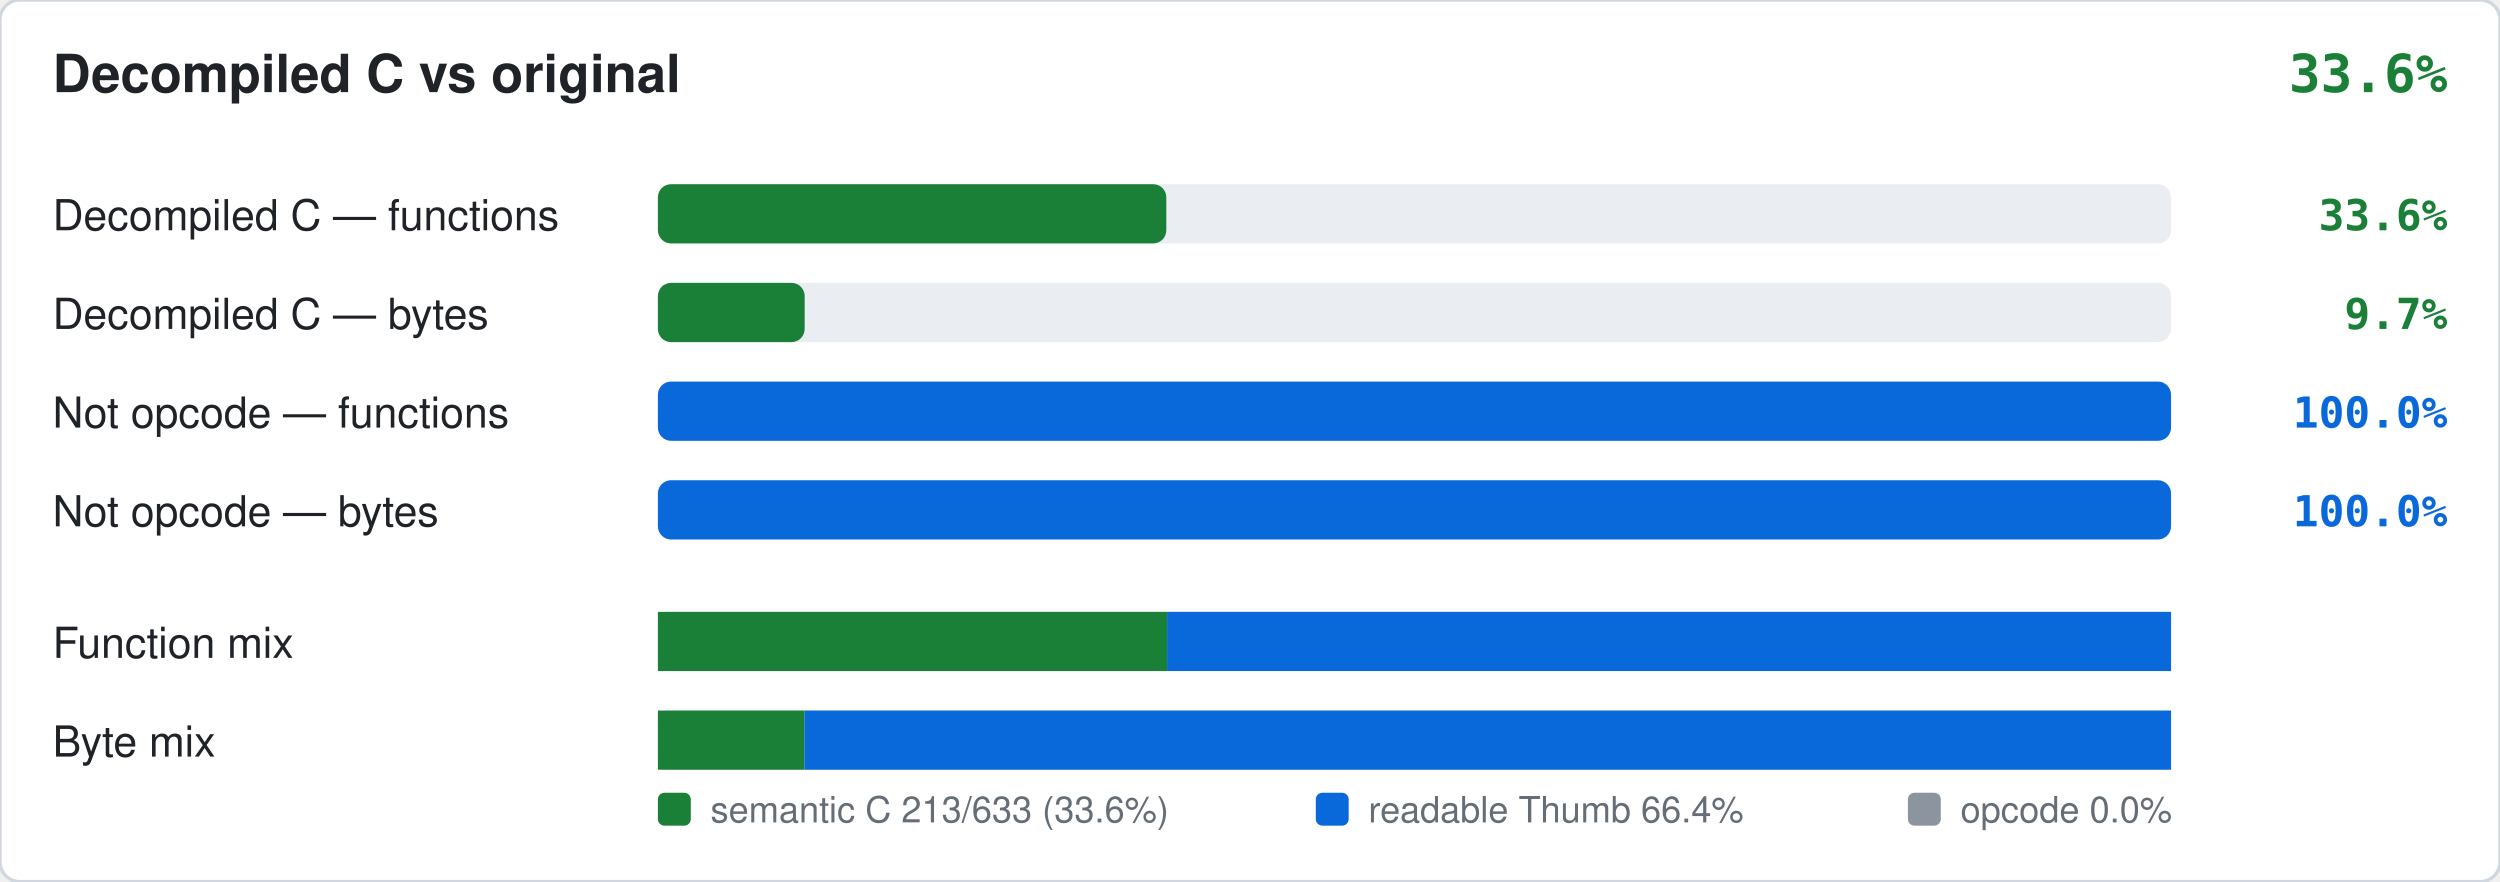
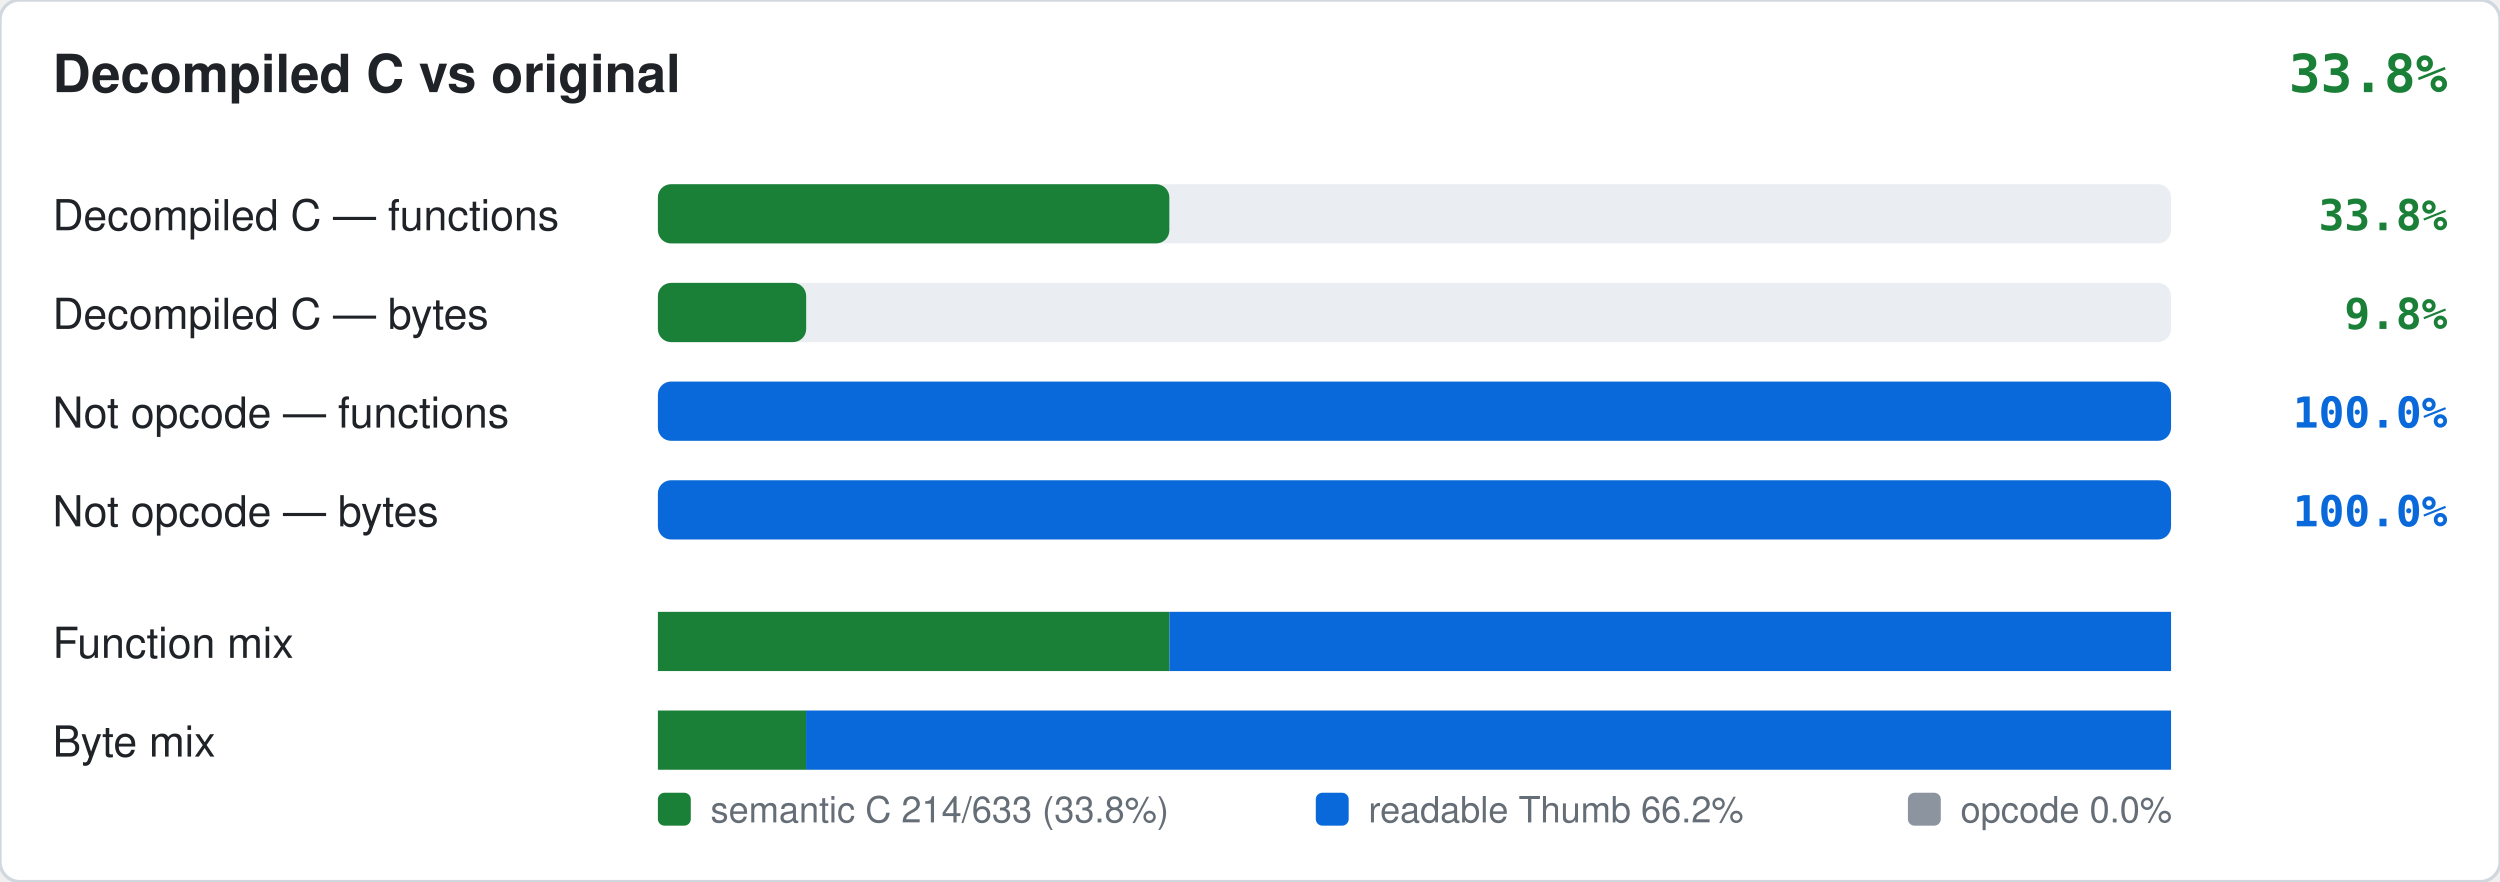
- <svg xmlns="http://www.w3.org/2000/svg" width="760" height="268" viewBox="0 0 760 268" role="img" aria-label="Decompiled C 33.6% functions, 9.7% bytes (213/633, 8,742/90,272)">
+ <svg xmlns="http://www.w3.org/2000/svg" width="760" height="268" viewBox="0 0 760 268" role="img" aria-label="Decompiled C 33.8% functions, 9.8% bytes (214/633, 8,838/90,272)">
  <rect width="760" height="268" rx="6" fill="#ffffff" stroke="#d0d7de" />
  <text x="16" y="28" font-family="-apple-system,BlinkMacSystemFont,Segoe UI,Helvetica,Arial,sans-serif" font-size="16" font-weight="600" fill="#1f2328">Decompiled C vs original</text>
-   <text x="744" y="28" text-anchor="end" font-family="ui-monospace,SFMono-Regular,Menlo,Consolas,monospace" font-size="16" font-weight="700" fill="#1a7f37">33.6%</text>
+   <text x="744" y="28" text-anchor="end" font-family="ui-monospace,SFMono-Regular,Menlo,Consolas,monospace" font-size="16" font-weight="700" fill="#1a7f37">33.8%</text>
  <text x="16" y="70" font-family="-apple-system,BlinkMacSystemFont,Segoe UI,Helvetica,Arial,sans-serif" font-size="13" fill="#1f2328">Decompiled C — functions</text>
  <rect x="200.00" y="56.00" width="460.00" height="18.00" rx="4" fill="#eaeef2" />
-   <rect x="200.00" y="56.00" width="154.56" height="18.00" rx="4" fill="#1a7f37" />
-   <text x="744" y="70" text-anchor="end" font-family="ui-monospace,SFMono-Regular,Menlo,Consolas,monospace" font-size="13" font-weight="700" fill="#1a7f37">33.6%</text>
+   <rect x="200.00" y="56.00" width="155.48" height="18.00" rx="4" fill="#1a7f37" />
+   <text x="744" y="70" text-anchor="end" font-family="ui-monospace,SFMono-Regular,Menlo,Consolas,monospace" font-size="13" font-weight="700" fill="#1a7f37">33.8%</text>
  <text x="16" y="100" font-family="-apple-system,BlinkMacSystemFont,Segoe UI,Helvetica,Arial,sans-serif" font-size="13" fill="#1f2328">Decompiled C — bytes</text>
  <rect x="200.00" y="86.00" width="460.00" height="18.00" rx="4" fill="#eaeef2" />
-   <rect x="200.00" y="86.00" width="44.62" height="18.00" rx="4" fill="#1a7f37" />
-   <text x="744" y="100" text-anchor="end" font-family="ui-monospace,SFMono-Regular,Menlo,Consolas,monospace" font-size="13" font-weight="700" fill="#1a7f37">9.7%</text>
+   <rect x="200.00" y="86.00" width="45.08" height="18.00" rx="4" fill="#1a7f37" />
+   <text x="744" y="100" text-anchor="end" font-family="ui-monospace,SFMono-Regular,Menlo,Consolas,monospace" font-size="13" font-weight="700" fill="#1a7f37">9.8%</text>
  <text x="16" y="130" font-family="-apple-system,BlinkMacSystemFont,Segoe UI,Helvetica,Arial,sans-serif" font-size="13" fill="#1f2328">Not opcode — functions</text>
  <rect x="200.00" y="116.00" width="460.00" height="18.00" rx="4" fill="#eaeef2" />
  <rect x="200.00" y="116.00" width="460.00" height="18.00" rx="4" fill="#0969da" />
  <text x="744" y="130" text-anchor="end" font-family="ui-monospace,SFMono-Regular,Menlo,Consolas,monospace" font-size="13" font-weight="700" fill="#0969da">100.0%</text>
  <text x="16" y="160" font-family="-apple-system,BlinkMacSystemFont,Segoe UI,Helvetica,Arial,sans-serif" font-size="13" fill="#1f2328">Not opcode — bytes</text>
  <rect x="200.00" y="146.00" width="460.00" height="18.00" rx="4" fill="#eaeef2" />
  <rect x="200.00" y="146.00" width="460.00" height="18.00" rx="4" fill="#0969da" />
  <text x="744" y="160" text-anchor="end" font-family="ui-monospace,SFMono-Regular,Menlo,Consolas,monospace" font-size="13" font-weight="700" fill="#0969da">100.0%</text>
  <text x="16" y="200" font-family="-apple-system,BlinkMacSystemFont,Segoe UI,Helvetica,Arial,sans-serif" font-size="13" fill="#1f2328">Function mix</text>
  <rect x="200.00" y="186.00" width="460.00" height="18.00" rx="4" fill="#eaeef2" />
-   <rect x="200.00" y="186.00" width="154.79" height="18.00" fill="#1a7f37" />
-   <rect x="354.79" y="186.00" width="305.21" height="18.00" fill="#0969da" />
+   <rect x="200.00" y="186.00" width="155.51" height="18.00" fill="#1a7f37" />
+   <rect x="355.51" y="186.00" width="304.49" height="18.00" fill="#0969da" />
  <text x="16" y="230" font-family="-apple-system,BlinkMacSystemFont,Segoe UI,Helvetica,Arial,sans-serif" font-size="13" fill="#1f2328">Byte mix</text>
  <rect x="200.00" y="216.00" width="460.00" height="18.00" rx="4" fill="#eaeef2" />
-   <rect x="200.00" y="216.00" width="44.55" height="18.00" fill="#1a7f37" />
-   <rect x="244.55" y="216.00" width="415.45" height="18.00" fill="#0969da" />
+   <rect x="200.00" y="216.00" width="45.04" height="18.00" fill="#1a7f37" />
+   <rect x="245.04" y="216.00" width="414.96" height="18.00" fill="#0969da" />
  <rect x="200" y="241" width="10" height="10" rx="2" fill="#1a7f37" />
-   <text x="216" y="250" font-family="-apple-system,BlinkMacSystemFont,Segoe UI,Helvetica,Arial,sans-serif" font-size="11" fill="#656d76">semantic C 213/633 (33.6%)</text>
+   <text x="216" y="250" font-family="-apple-system,BlinkMacSystemFont,Segoe UI,Helvetica,Arial,sans-serif" font-size="11" fill="#656d76">semantic C 214/633 (33.8%)</text>
  <rect x="400" y="241" width="10" height="10" rx="2" fill="#0969da" />
-   <text x="416" y="250" font-family="-apple-system,BlinkMacSystemFont,Segoe UI,Helvetica,Arial,sans-serif" font-size="11" fill="#656d76">readable Thumb 66.4%</text>
+   <text x="416" y="250" font-family="-apple-system,BlinkMacSystemFont,Segoe UI,Helvetica,Arial,sans-serif" font-size="11" fill="#656d76">readable Thumb 66.2%</text>
  <rect x="580" y="241" width="10" height="10" rx="2" fill="#8c959f" />
  <text x="596" y="250" font-family="-apple-system,BlinkMacSystemFont,Segoe UI,Helvetica,Arial,sans-serif" font-size="11" fill="#656d76">opcode 0.0%</text>
</svg>
